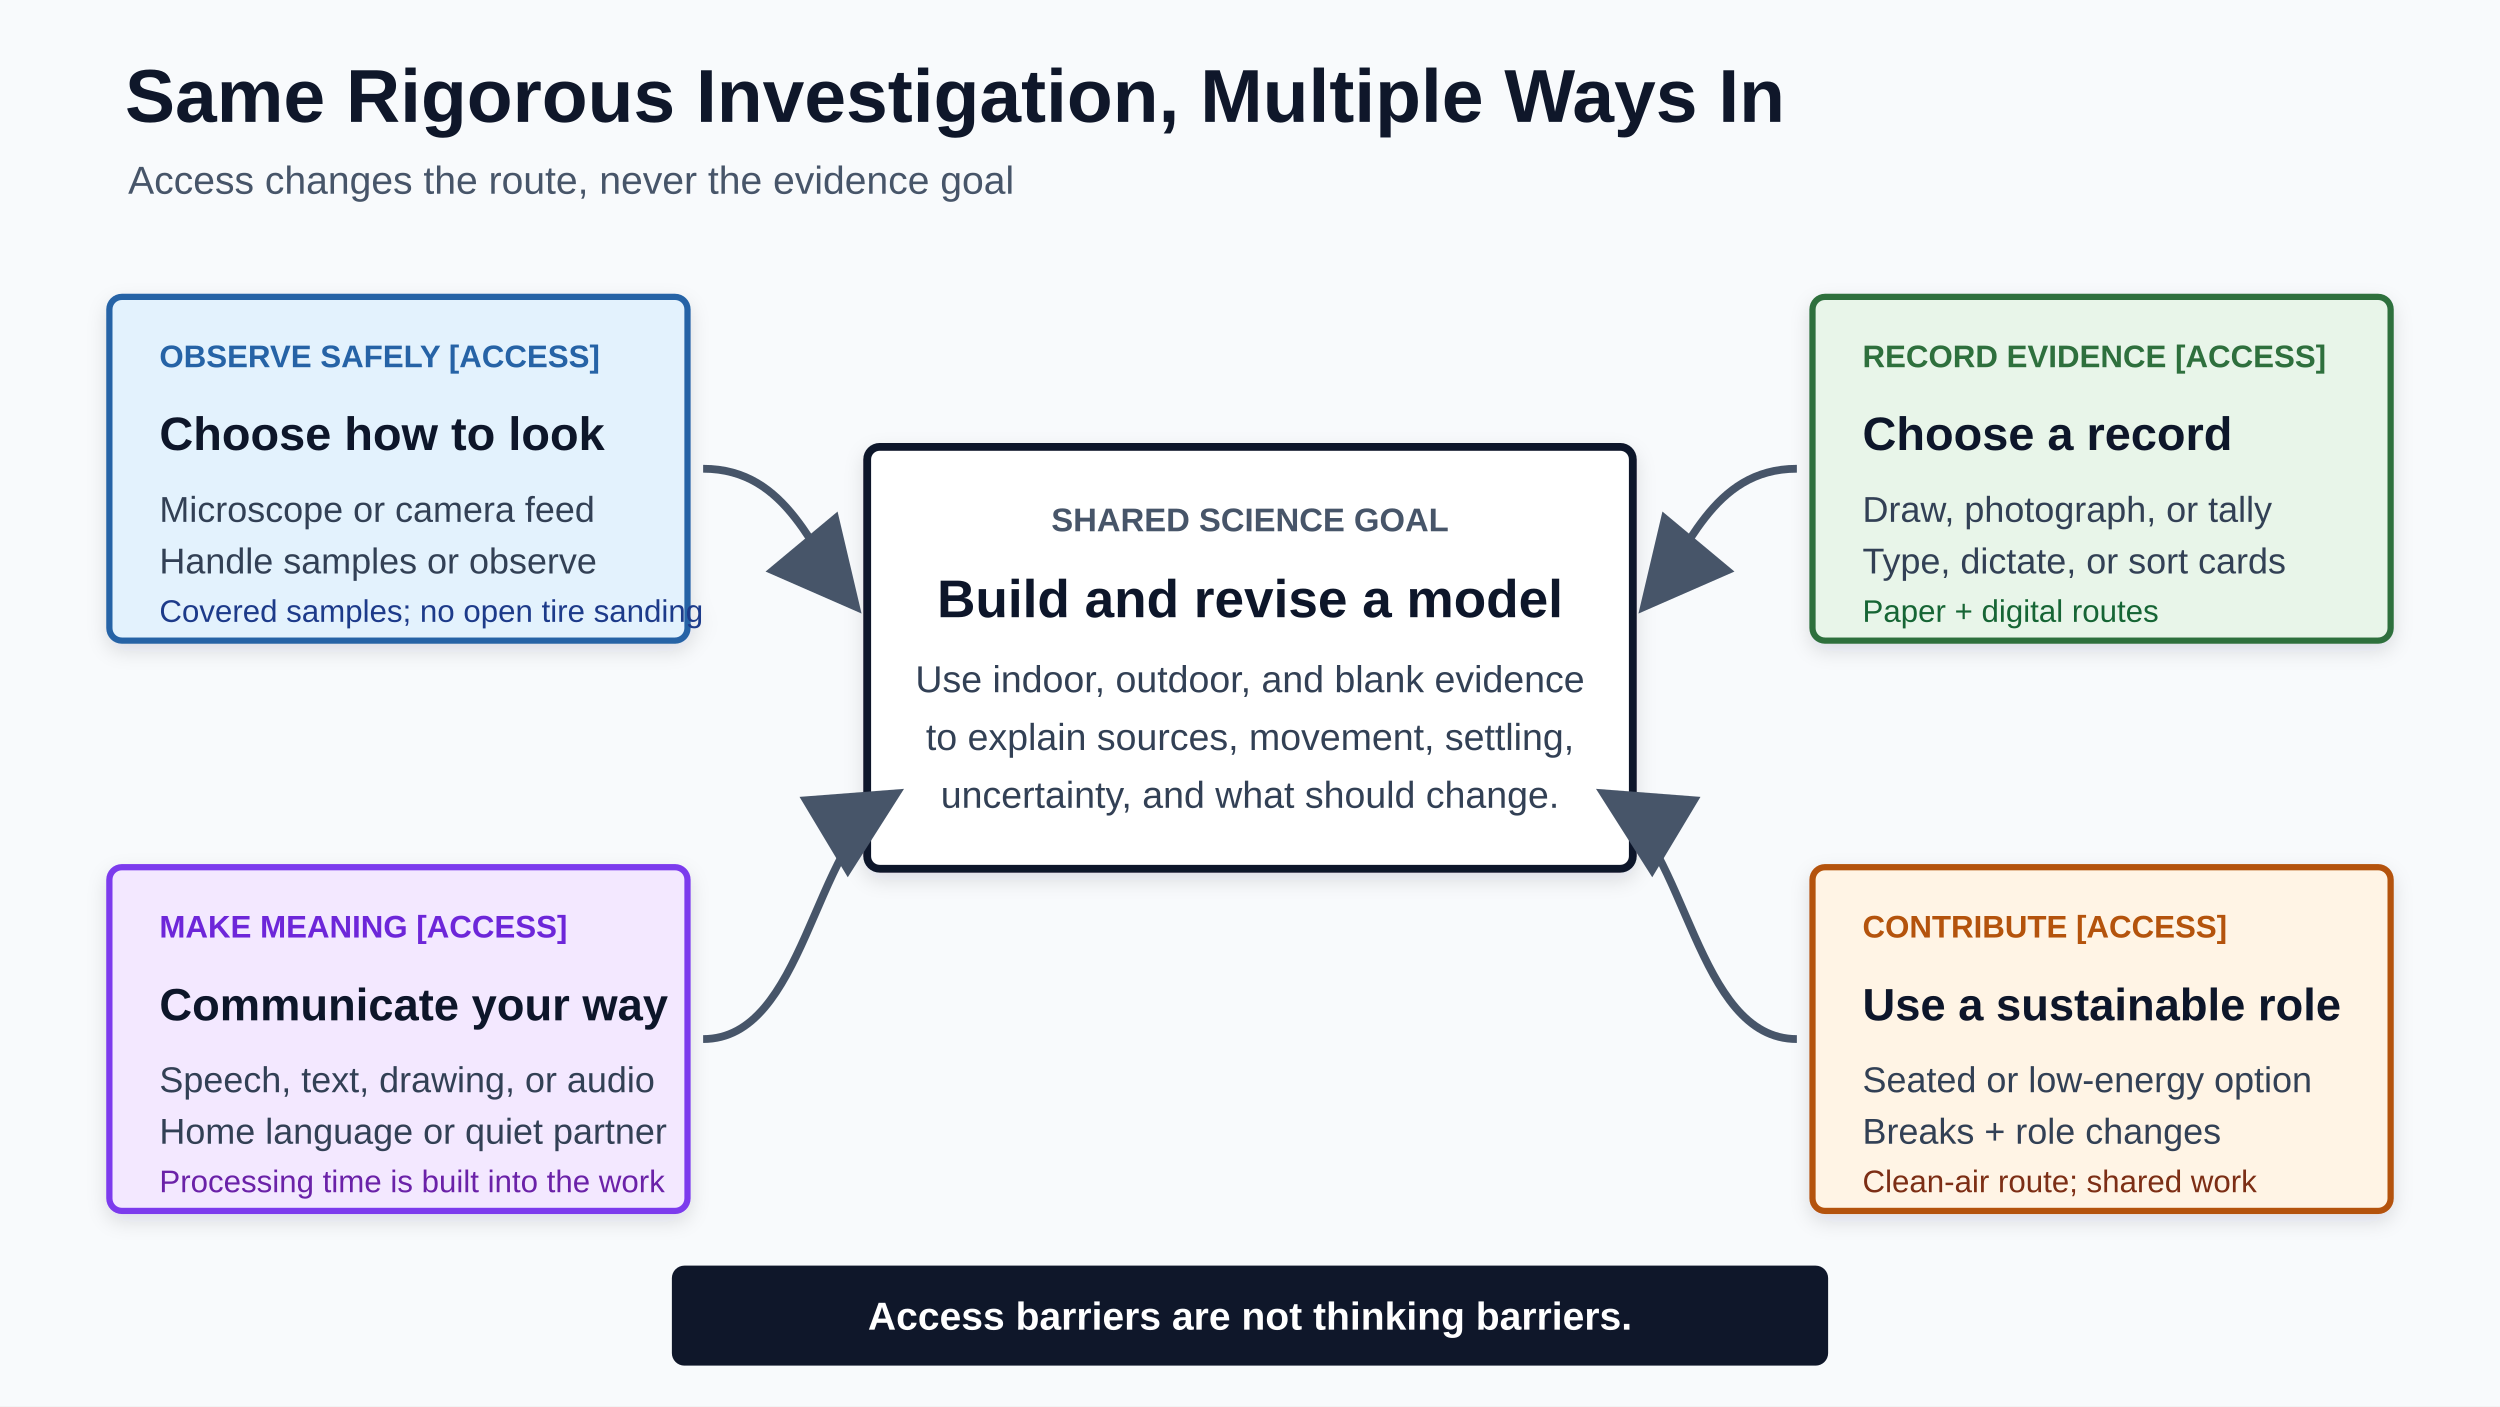
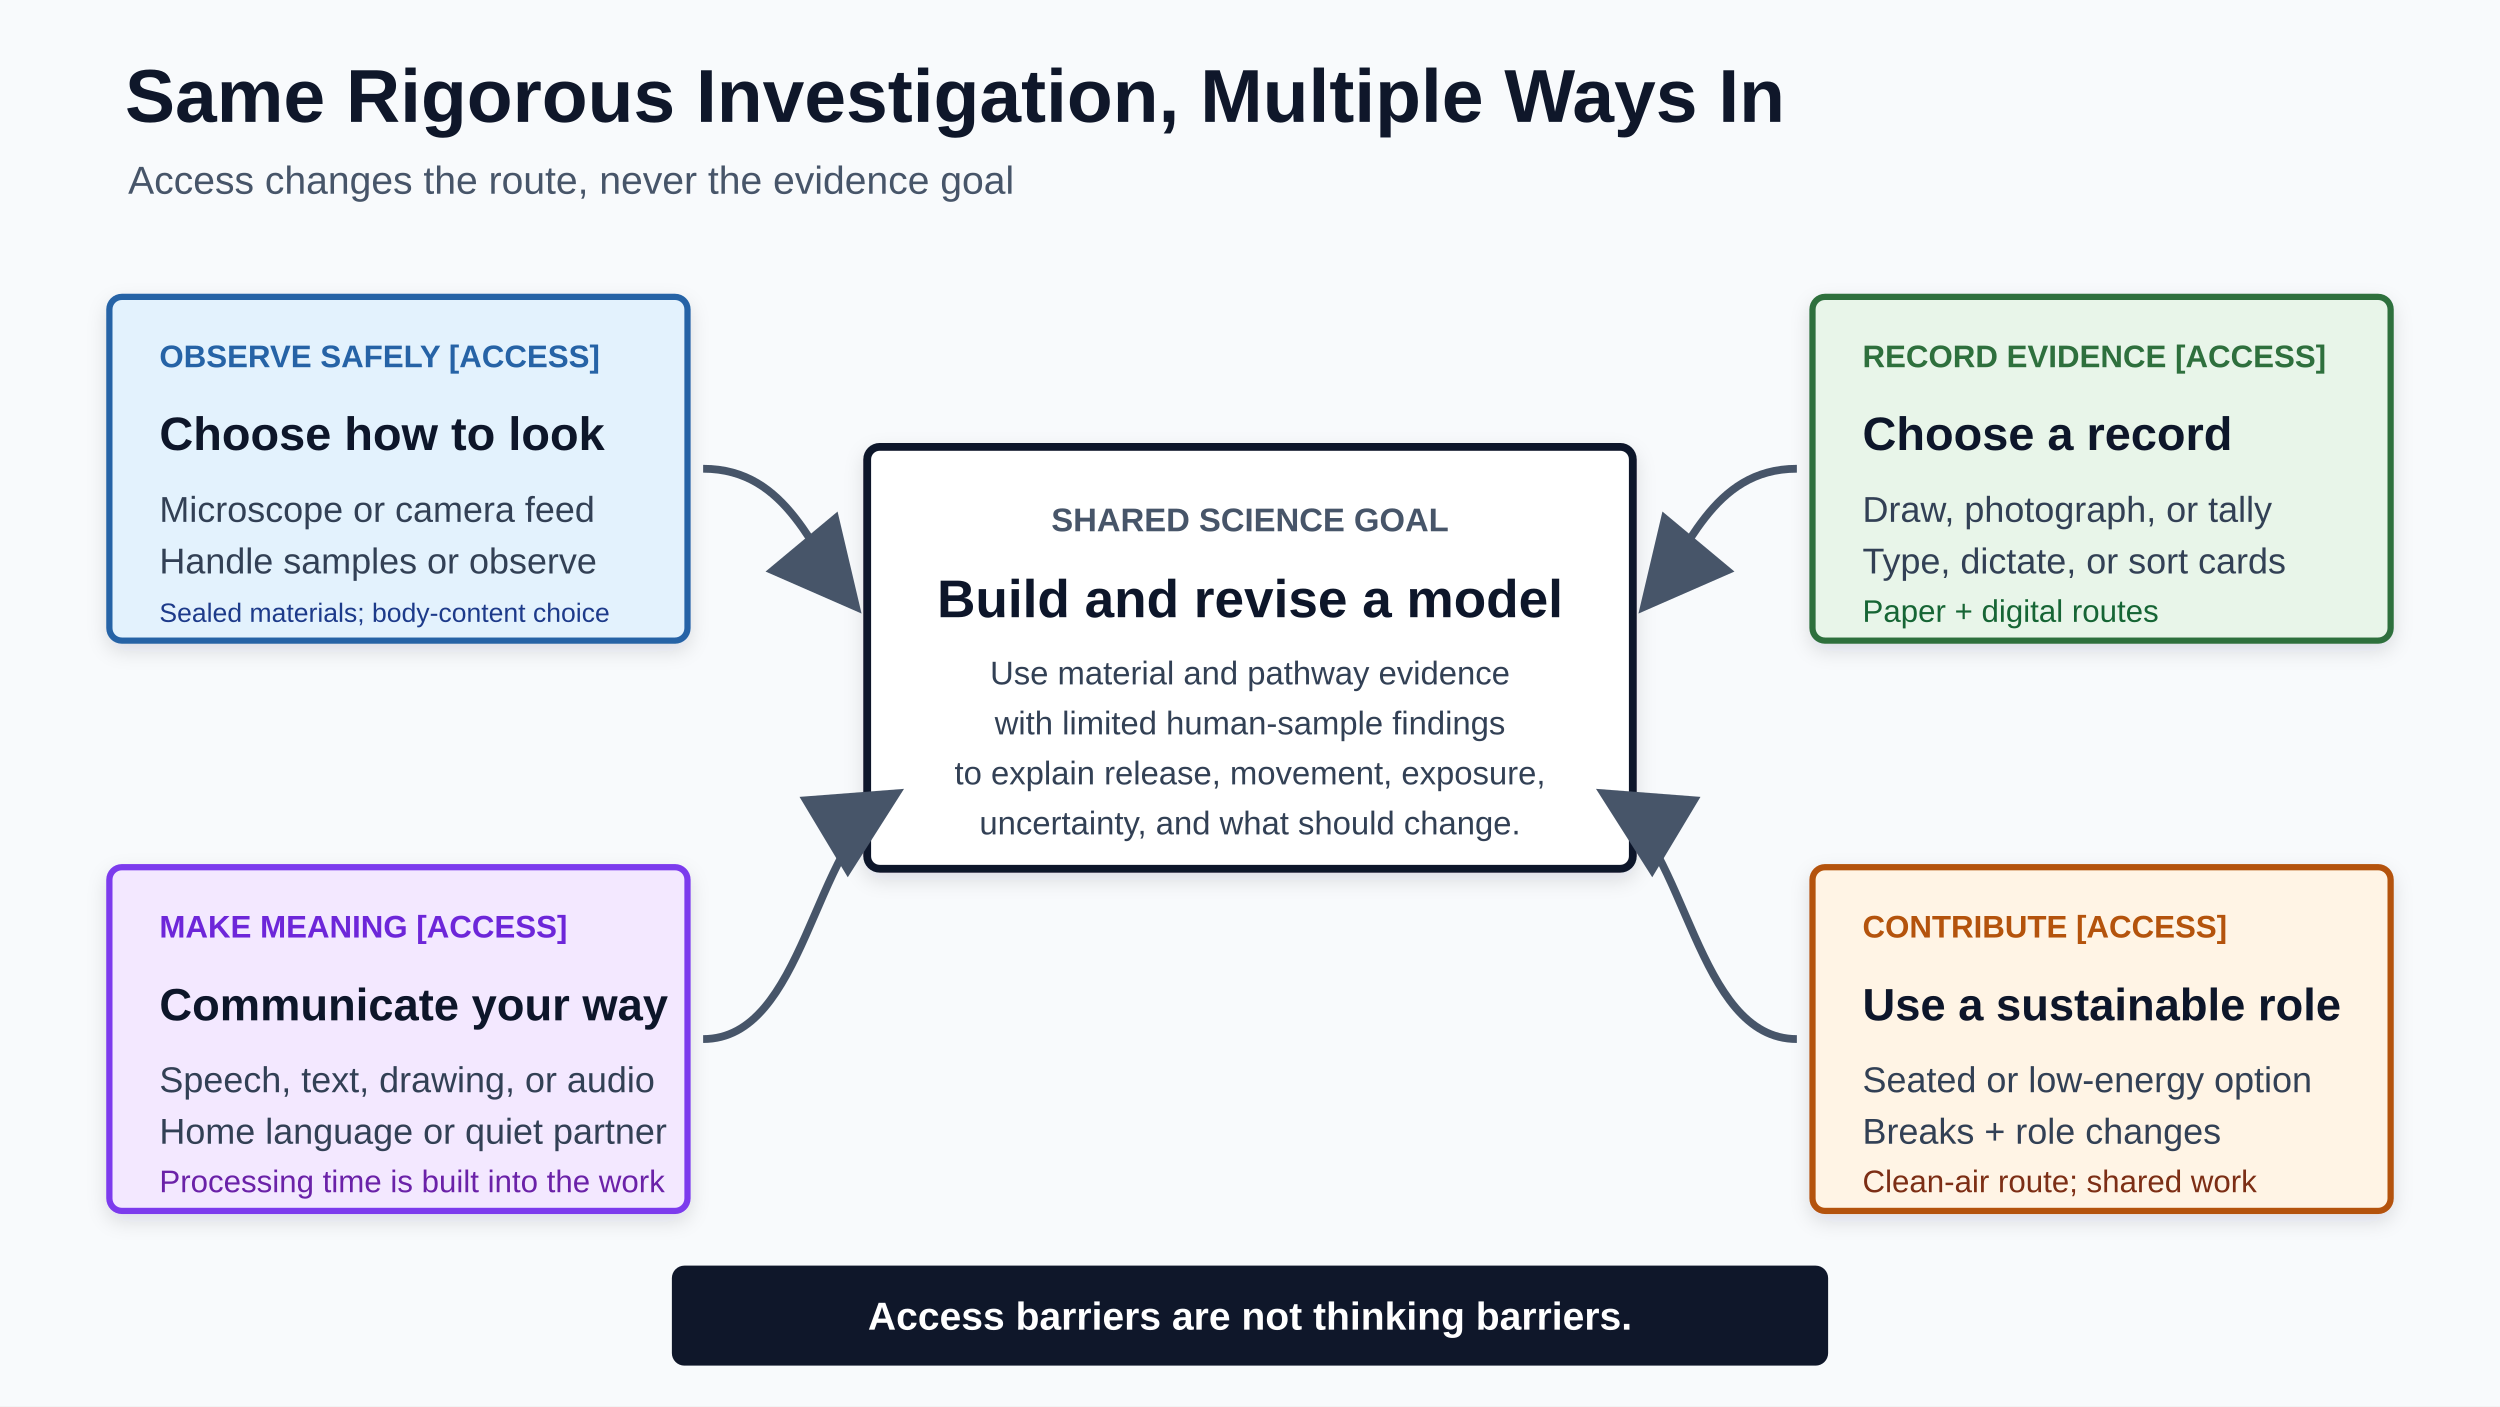
<svg xmlns="http://www.w3.org/2000/svg" width="1600" height="900" viewBox="0 0 1600 900" role="img" aria-labelledby="title desc">
  <defs>
    <marker id="arrow" markerWidth="12" markerHeight="12" refX="10" refY="6" orient="auto">
      <path d="M0,0 L12,6 L0,12 Z" fill="#475569" />
    </marker>
    <filter id="shadow" x="-20%" y="-20%" width="140%" height="140%">
      <feDropShadow dx="0" dy="5" stdDeviation="6" flood-color="#0f172a" flood-opacity="0.12" />
    </filter>
  </defs>
  <rect width="1600" height="900" fill="#f8fafc" />
  <text x="80" y="78" font-family="Arial, sans-serif" font-size="48" font-weight="700" fill="#0f172a">Same Rigorous Investigation, Multiple Ways In</text>
  <text x="82" y="124" font-family="Arial, sans-serif" font-size="25" fill="#475569">Access changes the route, never the evidence goal</text>
  <g filter="url(#shadow)">
    <rect x="555" y="286" width="490" height="270" rx="8" fill="#ffffff" stroke="#0f172a" stroke-width="5" />
    <text x="800" y="340" text-anchor="middle" font-family="Arial, sans-serif" font-size="21" font-weight="700" fill="#475569">SHARED SCIENCE GOAL</text>
    <text x="800" y="395" text-anchor="middle" font-family="Arial, sans-serif" font-size="34" font-weight="700" fill="#0f172a">Build and revise a model</text>
-     <text x="800" y="443" text-anchor="middle" font-family="Arial, sans-serif" font-size="24" fill="#334155">Use indoor, outdoor, and blank evidence</text>
-     <text x="800" y="480" text-anchor="middle" font-family="Arial, sans-serif" font-size="24" fill="#334155">to explain sources, movement, settling,</text>
-     <text x="800" y="517" text-anchor="middle" font-family="Arial, sans-serif" font-size="24" fill="#334155">uncertainty, and what should change.</text>
+     <text x="800" y="438" text-anchor="middle" font-family="Arial, sans-serif" font-size="21" fill="#334155">Use material and pathway evidence</text>
+     <text x="800" y="470" text-anchor="middle" font-family="Arial, sans-serif" font-size="21" fill="#334155">with limited human-sample findings</text>
+     <text x="800" y="502" text-anchor="middle" font-family="Arial, sans-serif" font-size="21" fill="#334155">to explain release, movement, exposure,</text>
+     <text x="800" y="534" text-anchor="middle" font-family="Arial, sans-serif" font-size="21" fill="#334155">uncertainty, and what should change.</text>
  </g>
  <g filter="url(#shadow)">
    <rect x="70" y="190" width="370" height="220" rx="8" fill="#e3f2fd" stroke="#2563a6" stroke-width="4" />
    <text x="102" y="235" font-family="Arial, sans-serif" font-size="20" font-weight="700" fill="#2563a6">OBSERVE SAFELY [ACCESS]</text>
    <text x="102" y="288" font-family="Arial, sans-serif" font-size="30" font-weight="700" fill="#0f172a">Choose how to look</text>
    <text x="102" y="334" font-family="Arial, sans-serif" font-size="23" fill="#334155">Microscope or camera feed</text>
    <text x="102" y="367" font-family="Arial, sans-serif" font-size="23" fill="#334155">Handle samples or observe</text>
-     <text x="102" y="398" font-family="Arial, sans-serif" font-size="20" fill="#1e3a8a">Covered samples; no open tire sanding</text>
+     <text x="102" y="398" font-family="Arial, sans-serif" font-size="17" fill="#1e3a8a">Sealed materials; body-content choice</text>
  </g>
  <g filter="url(#shadow)">
    <rect x="1160" y="190" width="370" height="220" rx="8" fill="#e8f5e9" stroke="#2f6f3e" stroke-width="4" />
    <text x="1192" y="235" font-family="Arial, sans-serif" font-size="20" font-weight="700" fill="#2f6f3e">RECORD EVIDENCE [ACCESS]</text>
    <text x="1192" y="288" font-family="Arial, sans-serif" font-size="30" font-weight="700" fill="#0f172a">Choose a record</text>
    <text x="1192" y="334" font-family="Arial, sans-serif" font-size="23" fill="#334155">Draw, photograph, or tally</text>
    <text x="1192" y="367" font-family="Arial, sans-serif" font-size="23" fill="#334155">Type, dictate, or sort cards</text>
    <text x="1192" y="398" font-family="Arial, sans-serif" font-size="20" fill="#166534">Paper + digital routes</text>
  </g>
  <g filter="url(#shadow)">
    <rect x="70" y="555" width="370" height="220" rx="8" fill="#f3e8ff" stroke="#7c3aed" stroke-width="4" />
    <text x="102" y="600" font-family="Arial, sans-serif" font-size="20" font-weight="700" fill="#6d28d9">MAKE MEANING [ACCESS]</text>
    <text x="102" y="653" font-family="Arial, sans-serif" font-size="29" font-weight="700" fill="#0f172a">Communicate your way</text>
    <text x="102" y="699" font-family="Arial, sans-serif" font-size="23" fill="#334155">Speech, text, drawing, or audio</text>
    <text x="102" y="732" font-family="Arial, sans-serif" font-size="23" fill="#334155">Home language or quiet partner</text>
    <text x="102" y="763" font-family="Arial, sans-serif" font-size="20" fill="#6b21a8">Processing time is built into the work</text>
  </g>
  <g filter="url(#shadow)">
    <rect x="1160" y="555" width="370" height="220" rx="8" fill="#fff4e5" stroke="#b45309" stroke-width="4" />
    <text x="1192" y="600" font-family="Arial, sans-serif" font-size="20" font-weight="700" fill="#b45309">CONTRIBUTE [ACCESS]</text>
    <text x="1192" y="653" font-family="Arial, sans-serif" font-size="29" font-weight="700" fill="#0f172a">Use a sustainable role</text>
    <text x="1192" y="699" font-family="Arial, sans-serif" font-size="23" fill="#334155">Seated or low-energy option</text>
    <text x="1192" y="732" font-family="Arial, sans-serif" font-size="23" fill="#334155">Breaks + role changes</text>
    <text x="1192" y="763" font-family="Arial, sans-serif" font-size="20" fill="#7c2d12">Clean-air route; shared work</text>
  </g>
  <path d="M450 300 C505 300, 520 355, 545 385" fill="none" stroke="#475569" stroke-width="5" marker-end="url(#arrow)" />
  <path d="M1150 300 C1095 300, 1080 355, 1055 385" fill="none" stroke="#475569" stroke-width="5" marker-end="url(#arrow)" />
  <path d="M450 665 C515 665, 520 540, 570 510" fill="none" stroke="#475569" stroke-width="5" marker-end="url(#arrow)" />
  <path d="M1150 665 C1085 665, 1080 540, 1030 510" fill="none" stroke="#475569" stroke-width="5" marker-end="url(#arrow)" />
  <rect x="430" y="810" width="740" height="64" rx="8" fill="#0f172a" />
  <text x="800" y="851" text-anchor="middle" font-family="Arial, sans-serif" font-size="25" font-weight="700" fill="#ffffff">Access barriers are not thinking barriers.</text>
</svg>
